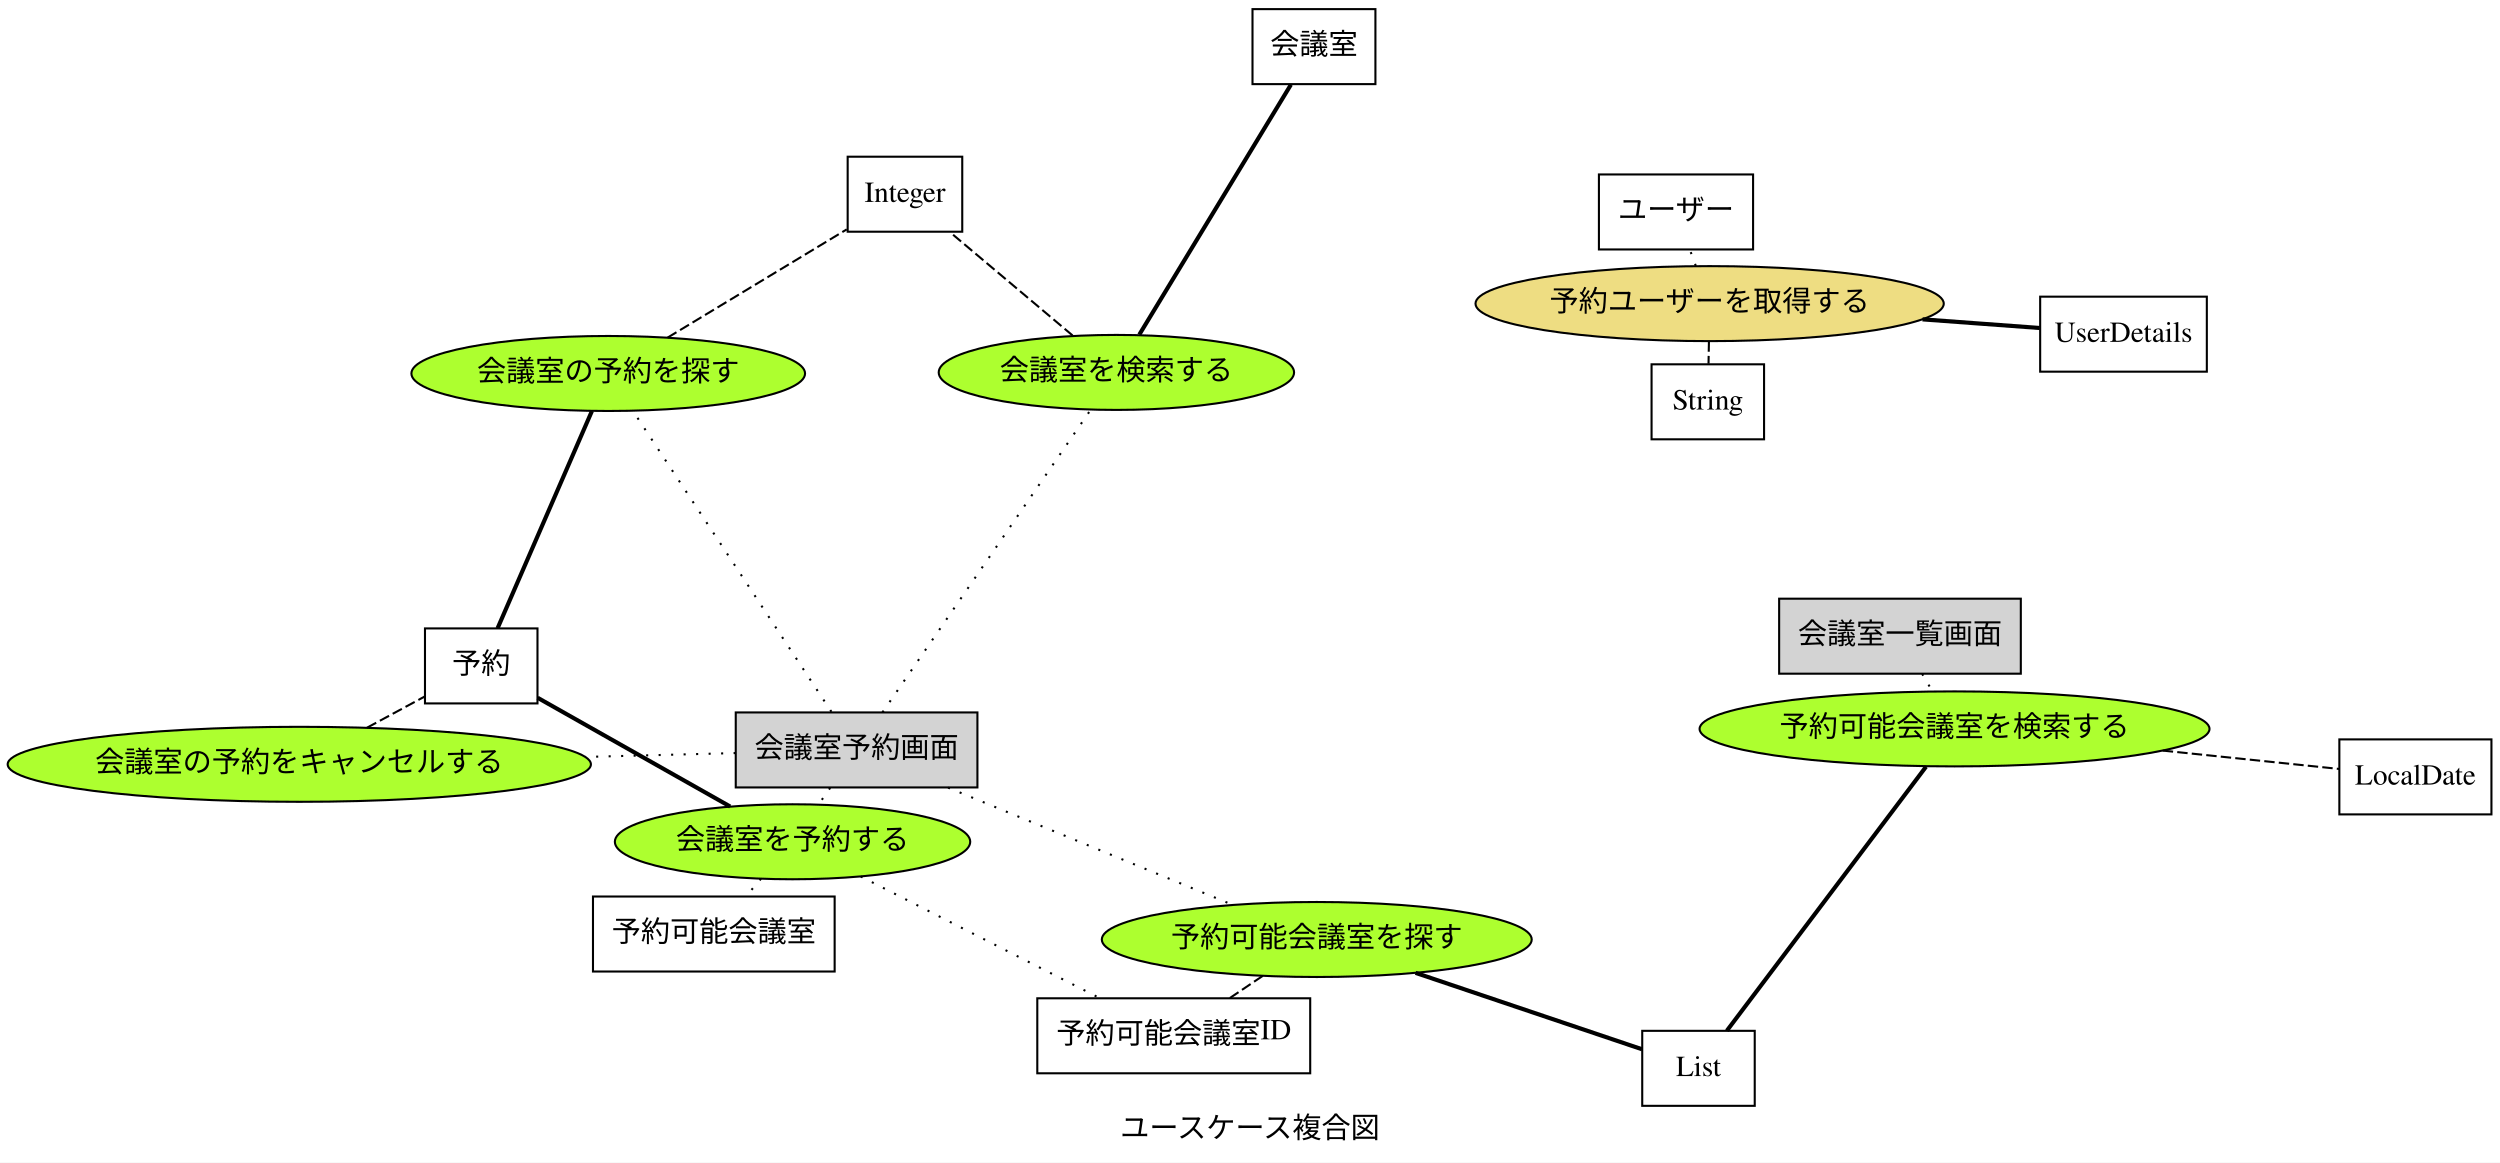
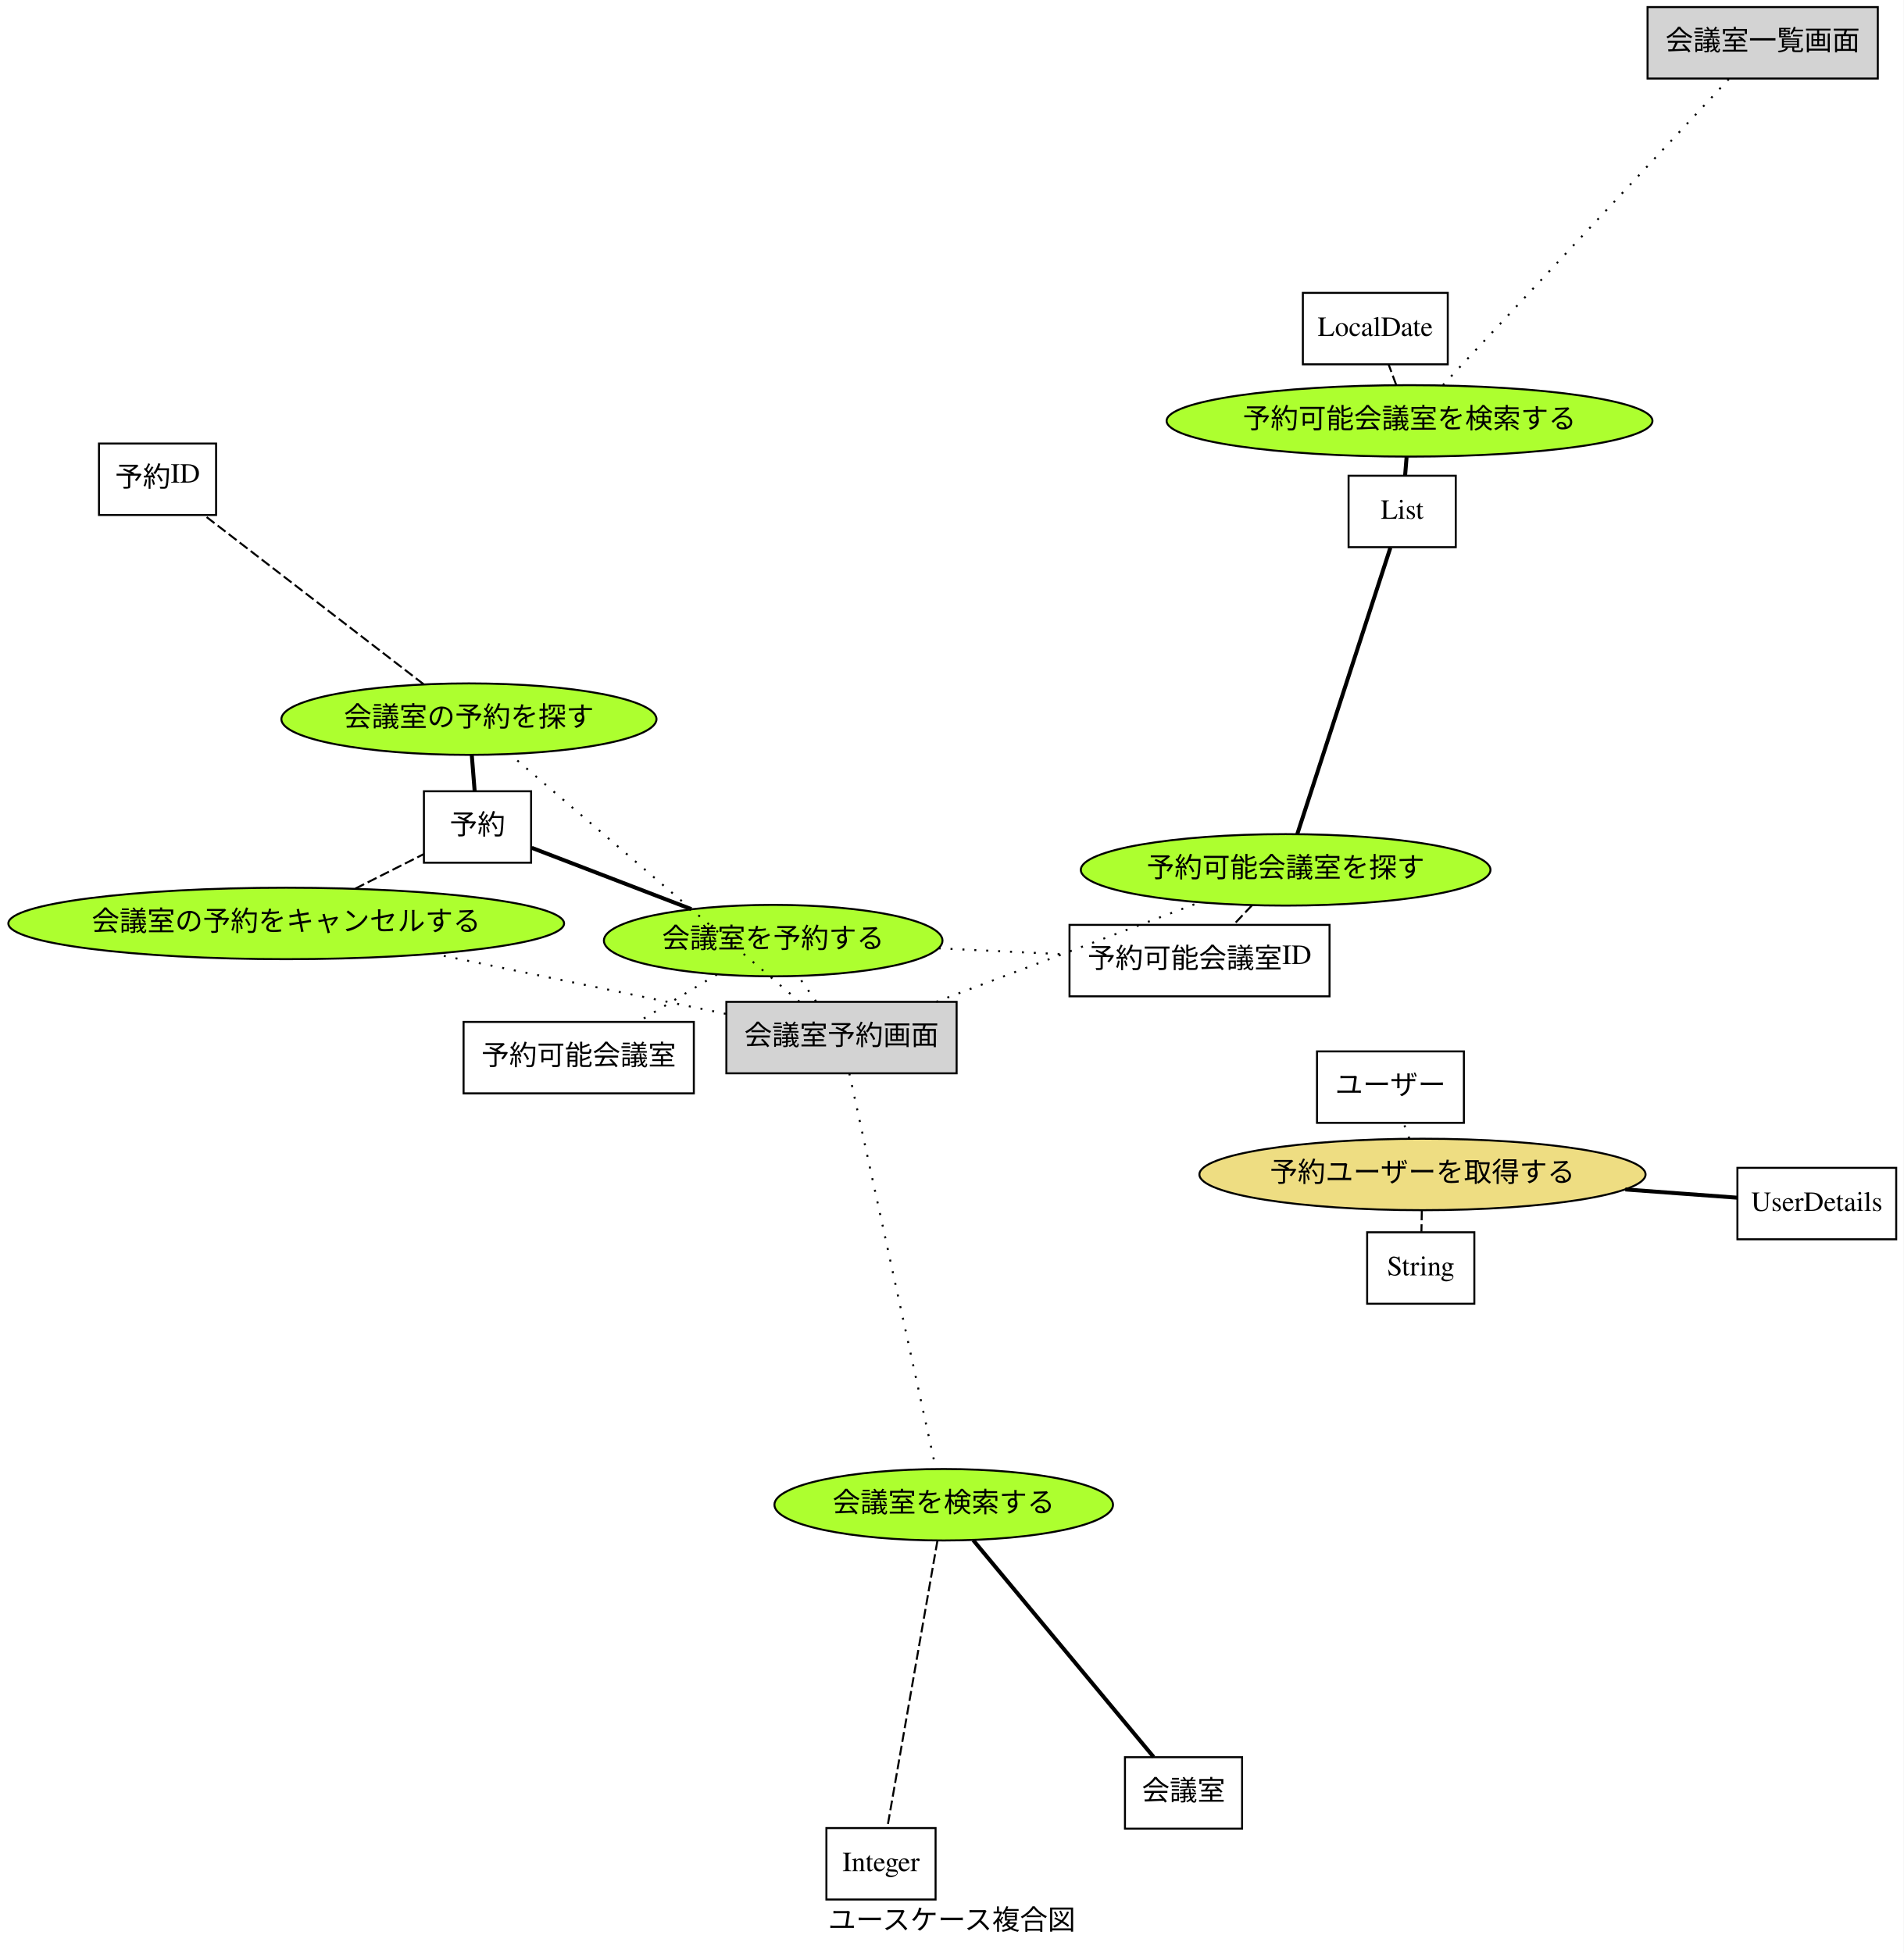
- <svg xmlns="http://www.w3.org/2000/svg" xmlns:xlink="http://www.w3.org/1999/xlink" width="1200px" height="558px" viewBox="0.00 0.00 1200.00 558.00">
-   <g id="graph0" class="graph" transform="scale(1.0 1.0) rotate(0) translate(4 531)">
-     <polygon fill="white" stroke="transparent" points="-4,27 -4,-531 1196,-531 1196,27 -4,27" />
-     <text text-anchor="middle" x="596" y="15.2" font-family="Times,serif" font-size="14.00">ユースケース複合図</text>
+ <svg xmlns="http://www.w3.org/2000/svg" xmlns:xlink="http://www.w3.org/1999/xlink" width="959px" height="984px" viewBox="0.00 0.00 959.00 984.00">
+   <g id="graph0" class="graph" transform="scale(1.0 1.0) rotate(0) translate(4 957)">
+     <polygon fill="white" stroke="transparent" points="-4,27 -4,-957 955,-957 955,27 -4,27" />
+     <text text-anchor="middle" x="475.5" y="15.2" font-family="Times,serif" font-size="14.00">ユースケース複合図</text>
    <g id="node1" class="node">
      <g id="a_node1">
        <a xlink:href="https://github.com/system-sekkei/library/tree/master/src/main/java/mrs/application/service/reservation/ReservationService.java" xlink:title="ReservationService.cancel(Reservation)">
-           <ellipse fill="greenyellow" stroke="black" cx="139.66" cy="-164.13" rx="139.98" ry="18" />
-           <text text-anchor="middle" x="139.66" y="-160.43" font-family="Times,serif" font-size="14.00">
+           <ellipse fill="greenyellow" stroke="black" cx="140.19" cy="-491.73" rx="139.98" ry="18" />
+           <text text-anchor="middle" x="140.19" y="-488.03" font-family="Times,serif" font-size="14.00">
                        会議室の予約をキャンセルする
                    </text>
        </a>
      </g>
    </g>
    <g id="node2" class="node">
      <g id="a_node2">
        <a xlink:title="Reservation">
-           <polygon fill="none" stroke="black" points="253.99,-229.36 199.99,-229.36 199.99,-193.36 253.99,-193.36 253.99,-229.36" />
-           <text text-anchor="middle" x="226.99" y="-207.66" font-family="Times,serif" font-size="14.00">予約
+           <polygon fill="none" stroke="black" points="263.56,-558.33 209.56,-558.33 209.56,-522.33 263.56,-522.33 263.56,-558.33" />
+           <text text-anchor="middle" x="236.56" y="-536.63" font-family="Times,serif" font-size="14.00">予約
                    </text>
        </a>
      </g>
    </g>
    <g id="edge1" class="edge">
-       <path fill="none" stroke="black" stroke-dasharray="5,2" d="M172.18,-181.71C181.3,-186.64 191.11,-191.95 199.88,-196.69" />
+       <path fill="none" stroke="black" stroke-dasharray="5,2" d="M174.98,-509.27C186.3,-514.99 198.7,-521.24 209.38,-526.62" />
    </g>
    <g id="node4" class="node">
      <g id="a_node4">
-         <a xlink:href="https://github.com/system-sekkei/library/tree/master/src/main/java/mrs/application/service/reservation/ReservationService.java" xlink:title="ReservationService.findOne(Integer)">
-           <ellipse fill="greenyellow" stroke="black" cx="287.95" cy="-351.73" rx="94.48" ry="18" />
-           <text text-anchor="middle" x="287.95" y="-348.03" font-family="Times,serif" font-size="14.00">
+         <a xlink:href="https://github.com/system-sekkei/library/tree/master/src/main/java/mrs/application/service/reservation/ReservationService.java" xlink:title="ReservationService.findOne(ReservationId)">
+           <ellipse fill="greenyellow" stroke="black" cx="232.24" cy="-594.67" rx="94.48" ry="18" />
+           <text text-anchor="middle" x="232.24" y="-590.97" font-family="Times,serif" font-size="14.00">
                        会議室の予約を探す
                    </text>
        </a>
      </g>
    </g>
    <g id="edge3" class="edge">
-       <path fill="none" stroke="black" stroke-width="2" d="M234.83,-229.42C246.54,-256.37 268.45,-306.82 280.14,-333.74" />
+       <path fill="none" stroke="black" stroke-width="2" d="M235.12,-558.43C234.66,-564.23 234.15,-570.66 233.69,-576.47" />
    </g>
    <g id="node9" class="node">
      <g id="a_node9">
        <a xlink:href="https://github.com/system-sekkei/library/tree/master/src/main/java/mrs/application/service/reservation/ReservationService.java" xlink:title="ReservationService.reserve(Reservation)">
-           <ellipse fill="greenyellow" stroke="black" cx="376.42" cy="-126.95" rx="85.29" ry="18" />
-           <text text-anchor="middle" x="376.42" y="-123.25" font-family="Times,serif" font-size="14.00">
+           <ellipse fill="greenyellow" stroke="black" cx="385.52" cy="-483.09" rx="85.29" ry="18" />
+           <text text-anchor="middle" x="385.52" y="-479.39" font-family="Times,serif" font-size="14.00">
                        会議室を予約する
                    </text>
        </a>
      </g>
    </g>
    <g id="edge9" class="edge">
-       <path fill="none" stroke="black" stroke-width="2" d="M254.05,-196.07C280.12,-181.34 319.49,-159.11 346.48,-143.86" />
+       <path fill="none" stroke="black" stroke-width="2" d="M263.88,-529.83C286.39,-521.18 318.67,-508.78 344.31,-498.93" />
    </g>
    <g id="node3" class="node">
      <g id="a_node3">
        <a xlink:title="ReservationsController">
-           <polygon fill="lightgray" stroke="black" points="465.16,-189.03 349.16,-189.03 349.16,-153.03 465.16,-153.03 465.16,-189.03" />
-           <text text-anchor="middle" x="407.16" y="-167.33" font-family="Times,serif" font-size="14.00">
+           <polygon fill="lightgray" stroke="black" points="477.93,-452.22 361.93,-452.22 361.93,-416.22 477.93,-416.22 477.93,-452.22" />
+           <text text-anchor="middle" x="419.93" y="-430.52" font-family="Times,serif" font-size="14.00">
                        会議室予約画面
                    </text>
        </a>
      </g>
    </g>
    <g id="edge2" class="edge">
-       <path fill="none" stroke="black" stroke-dasharray="1,5" d="M349.12,-169.53C327.68,-168.98 302.38,-168.32 276.91,-167.67" />
+       <path fill="none" stroke="black" stroke-dasharray="1,5" d="M361.62,-446.2C318.87,-454.99 260.49,-467 214.41,-476.47" />
    </g>
    <g id="edge5" class="edge">
-       <path fill="none" stroke="black" stroke-dasharray="1,5" d="M395.08,-189.35C372.17,-224.07 322.69,-299.08 299.89,-333.63" />
+       <path fill="none" stroke="black" stroke-dasharray="1,5" d="M398.76,-452.31C362.52,-483.29 289.03,-546.12 253.04,-576.89" />
    </g>
    <g id="node6" class="node">
      <g id="a_node6">
        <a xlink:href="https://github.com/system-sekkei/library/tree/master/src/main/java/mrs/application/service/reservation/ReservationService.java" xlink:title="ReservationService.findReservations(ReservableRoomId)">
-           <ellipse fill="greenyellow" stroke="black" cx="628.05" cy="-80.04" rx="103.18" ry="18" />
-           <text text-anchor="middle" x="628.05" y="-76.34" font-family="Times,serif" font-size="14.00">
+           <ellipse fill="greenyellow" stroke="black" cx="643.69" cy="-518.73" rx="103.18" ry="18" />
+           <text text-anchor="middle" x="643.69" y="-515.03" font-family="Times,serif" font-size="14.00">
                        予約可能会議室を探す
                    </text>
        </a>
      </g>
    </g>
    <g id="edge8" class="edge">
-       <path fill="none" stroke="black" stroke-dasharray="1,5" d="M451.07,-152.94C490.82,-136.56 548.92,-112.63 587.58,-96.71" />
+       <path fill="none" stroke="black" stroke-dasharray="1,5" d="M467.65,-452.24C506.93,-467.08 562.14,-487.93 600.21,-502.3" />
    </g>
    <g id="edge12" class="edge">
-       <path fill="none" stroke="black" stroke-dasharray="1,5" d="M394.48,-152.84C392.63,-150.19 390.72,-147.45 388.88,-144.8" />
+       <path fill="none" stroke="black" stroke-dasharray="1,5" d="M407.12,-452.42C404.21,-456.54 401.13,-460.92 398.23,-465.04" />
    </g>
    <g id="node11" class="node">
      <g id="a_node11">
        <a xlink:href="https://github.com/system-sekkei/library/tree/master/src/main/java/mrs/application/service/room/RoomService.java" xlink:title="RoomService.findMeetingRoom(Integer)">
-           <ellipse fill="greenyellow" stroke="black" cx="531.87" cy="-352.24" rx="85.29" ry="18" />
-           <text text-anchor="middle" x="531.87" y="-348.54" font-family="Times,serif" font-size="14.00">
+           <ellipse fill="greenyellow" stroke="black" cx="471.43" cy="-198.85" rx="85.29" ry="18" />
+           <text text-anchor="middle" x="471.43" y="-195.15" font-family="Times,serif" font-size="14.00">
                        会議室を検索する
                    </text>
        </a>
      </g>
    </g>
    <g id="edge15" class="edge">
-       <path fill="none" stroke="black" stroke-dasharray="1,5" d="M419.58,-189.06C443.48,-223.8 495.64,-299.6 519.51,-334.28" />
+       <path fill="none" stroke="black" stroke-dasharray="1,5" d="M423.88,-416.14C433.47,-372.33 457.86,-260.87 467.46,-216.99" />
    </g>
    <g id="node5" class="node">
      <g id="a_node5">
-         <a xlink:title="Integer">
-           <polygon fill="none" stroke="black" points="457.88,-455.78 402.88,-455.78 402.88,-419.78 457.88,-419.78 457.88,-455.78" />
-           <text text-anchor="middle" x="430.38" y="-434.08" font-family="Times,serif" font-size="14.00">
-                         Integer
+         <a xlink:title="ReservationId">
+           <polygon fill="none" stroke="black" points="104.86,-733.53 45.86,-733.53 45.86,-697.53 104.86,-697.53 104.86,-733.53" />
+           <text text-anchor="middle" x="75.36" y="-711.83" font-family="Times,serif" font-size="14.00">予約ID
                    </text>
        </a>
      </g>
    </g>
    <g id="edge4" class="edge">
-       <path fill="none" stroke="black" stroke-dasharray="5,2" d="M316.43,-368.94C341.43,-384.04 377.59,-405.89 402.44,-420.9" />
+       <path fill="none" stroke="black" stroke-dasharray="5,2" d="M209.43,-612.25C179.94,-634.96 128.84,-674.33 98.97,-697.34" />
    </g>
    <g id="node8" class="node">
      <g id="a_node8">
        <a xlink:title="ReservableRoomId">
-           <polygon fill="none" stroke="black" points="624.9,-51.82 493.9,-51.82 493.9,-15.82 624.9,-15.82 624.9,-51.82" />
-           <text text-anchor="middle" x="559.4" y="-30.12" font-family="Times,serif" font-size="14.00">
+           <polygon fill="none" stroke="black" points="665.8,-491.01 534.8,-491.01 534.8,-455.01 665.8,-455.01 665.8,-491.01" />
+           <text text-anchor="middle" x="600.3" y="-469.31" font-family="Times,serif" font-size="14.00">
                        予約可能会議室ID
                    </text>
        </a>
      </g>
    </g>
    <g id="edge7" class="edge">
-       <path fill="none" stroke="black" stroke-dasharray="5,2" d="M602.1,-62.57C596.93,-59.09 591.5,-55.43 586.3,-51.93" />
+       <path fill="none" stroke="black" stroke-dasharray="5,2" d="M626.79,-500.92C623.75,-497.71 620.57,-494.36 617.51,-491.14" />
    </g>
    <g id="node7" class="node">
      <g id="a_node7">
        <a xlink:title="List">
-           <polygon fill="none" stroke="black" points="838.27,-36.2 784.27,-36.2 784.27,-0.2 838.27,-0.2 838.27,-36.2" />
-           <text text-anchor="middle" x="811.27" y="-14.5" font-family="Times,serif" font-size="14.00">List
+           <polygon fill="none" stroke="black" points="729.39,-717.31 675.39,-717.31 675.39,-681.31 729.39,-681.31 729.39,-717.31" />
+           <text text-anchor="middle" x="702.39" y="-695.61" font-family="Times,serif" font-size="14.00">List
                    </text>
        </a>
      </g>
    </g>
    <g id="edge6" class="edge">
-       <path fill="none" stroke="black" stroke-width="2" d="M784.23,-27.33C755.66,-36.97 710.05,-52.36 675.47,-64.03" />
-     </g>
-     <g id="node13" class="node">
-       <g id="a_node13">
+       <path fill="none" stroke="black" stroke-width="2" d="M696.44,-681C685.16,-646.3 660.8,-571.35 649.57,-536.82" />
+     </g>
+     <g id="node14" class="node">
+       <g id="a_node14">
        <a xlink:href="https://github.com/system-sekkei/library/tree/master/src/main/java/mrs/application/service/room/RoomService.java" xlink:title="RoomService.findReservableRooms(LocalDate)">
-           <ellipse fill="greenyellow" stroke="black" cx="934.18" cy="-181.13" rx="122.38" ry="18" />
-           <text text-anchor="middle" x="934.18" y="-177.43" font-family="Times,serif" font-size="14.00">
+           <ellipse fill="greenyellow" stroke="black" cx="706.1" cy="-744.94" rx="122.38" ry="18" />
+           <text text-anchor="middle" x="706.1" y="-741.24" font-family="Times,serif" font-size="14.00">
                        予約可能会議室を検索する
                    </text>
        </a>
      </g>
    </g>
    <g id="edge16" class="edge">
-       <path fill="none" stroke="black" stroke-width="2" d="M824.89,-36.26C848.52,-67.58 896.83,-131.62 920.5,-162.99" />
+       <path fill="none" stroke="black" stroke-width="2" d="M703.86,-717.34C704.11,-720.43 704.37,-723.64 704.62,-726.73" />
    </g>
    <g id="edge11" class="edge">
-       <path fill="none" stroke="black" stroke-dasharray="1,5" d="M409.14,-110.3C441.41,-93.87 490.62,-68.83 523.85,-51.92" />
+       <path fill="none" stroke="black" stroke-dasharray="1,5" d="M468.87,-479.18C490.68,-478.15 513.89,-477.07 534.64,-476.09" />
    </g>
    <g id="node10" class="node">
      <g id="a_node10">
        <a xlink:title="ReservableRoom">
-           <polygon fill="none" stroke="black" points="396.63,-100.67 280.63,-100.67 280.63,-64.67 396.63,-64.67 396.63,-100.67" />
-           <text text-anchor="middle" x="338.63" y="-78.97" font-family="Times,serif" font-size="14.00">
+           <polygon fill="none" stroke="black" points="345.54,-442.12 229.54,-442.12 229.54,-406.12 345.54,-406.12 345.54,-442.12" />
+           <text text-anchor="middle" x="287.54" y="-420.42" font-family="Times,serif" font-size="14.00">
                        予約可能会議室
                    </text>
        </a>
      </g>
    </g>
    <g id="edge10" class="edge">
-       <path fill="none" stroke="black" stroke-dasharray="1,5" d="M361.27,-109.2C358.89,-106.4 356.42,-103.52 354.03,-100.72" />
+       <path fill="none" stroke="black" stroke-dasharray="1,5" d="M357.18,-466.03C344.75,-458.55 330.14,-449.76 317.52,-442.16" />
+     </g>
+     <g id="node13" class="node">
+       <g id="a_node13">
+         <a xlink:title="Integer">
+           <polygon fill="none" stroke="black" points="467.33,-35.95 412.33,-35.95 412.33,0.05 467.33,0.05 467.33,-35.95" />
+           <text text-anchor="middle" x="439.83" y="-14.25" font-family="Times,serif" font-size="14.00">
+                         Integer
+                     </text>
+         </a>
+       </g>
    </g>
    <g id="edge14" class="edge">
-       <path fill="none" stroke="black" stroke-dasharray="5,2" d="M510.84,-369.97C493.66,-384.45 469.45,-404.85 452.08,-419.49" />
+       <path fill="none" stroke="black" stroke-dasharray="5,2" d="M468.28,-180.84C462.24,-146.26 449.08,-70.89 443.01,-36.15" />
    </g>
    <g id="node12" class="node">
      <g id="a_node12">
        <a xlink:title="MeetingRoom">
-           <polygon fill="none" stroke="black" points="656.2,-526.62 597.2,-526.62 597.2,-490.62 656.2,-490.62 656.2,-526.62" />
-           <text text-anchor="middle" x="626.7" y="-504.92" font-family="Times,serif" font-size="14.00">会議室
+           <polygon fill="none" stroke="black" points="621.74,-71.65 562.74,-71.65 562.74,-35.65 621.74,-35.65 621.74,-71.65" />
+           <text text-anchor="middle" x="592.24" y="-49.95" font-family="Times,serif" font-size="14.00">会議室
                    </text>
        </a>
      </g>
    </g>
    <g id="edge13" class="edge">
-       <path fill="none" stroke="black" stroke-width="2" d="M615.64,-490.37C597.36,-460.24 561.09,-400.43 542.86,-370.37" />
-     </g>
-     <g id="node14" class="node">
-       <g id="a_node14">
-         <a xlink:title="LocalDate">
-           <polygon fill="none" stroke="black" points="1191.89,-176.09 1118.89,-176.09 1118.89,-140.09 1191.89,-140.09 1191.89,-176.09" />
-           <text text-anchor="middle" x="1155.39" y="-154.39" font-family="Times,serif" font-size="14.00">
-                         LocalDate
-                     </text>
-         </a>
-       </g>
-     </g>
-     <g id="edge17" class="edge">
-       <path fill="none" stroke="black" stroke-dasharray="5,2" d="M1034.11,-170.72C1064.33,-167.58 1095.64,-164.32 1118.87,-161.9" />
+       <path fill="none" stroke="black" stroke-width="2" d="M577.18,-71.75C553.9,-99.72 509.46,-153.15 486.3,-180.98" />
    </g>
    <g id="node15" class="node">
      <g id="a_node15">
-         <a xlink:title="RoomsController">
-           <polygon fill="lightgray" stroke="black" points="965.99,-243.63 849.99,-243.63 849.99,-207.63 965.99,-207.63 965.99,-243.63" />
-           <text text-anchor="middle" x="907.99" y="-221.93" font-family="Times,serif" font-size="14.00">
-                         会議室一覧画面
-                     </text>
-         </a>
-       </g>
-     </g>
-     <g id="edge18" class="edge">
-       <path fill="none" stroke="black" stroke-dasharray="1,5" d="M918.64,-207.53C920.29,-204.74 921.98,-201.86 923.62,-199.07" />
+         <a xlink:title="LocalDate">
+           <polygon fill="none" stroke="black" points="725.36,-809.44 652.36,-809.44 652.36,-773.44 725.36,-773.44 725.36,-809.44" />
+           <text text-anchor="middle" x="688.86" y="-787.74" font-family="Times,serif" font-size="14.00">
+                         LocalDate
+                     </text>
+         </a>
+       </g>
+     </g>
+     <g id="edge17" class="edge">
+       <path fill="none" stroke="black" stroke-dasharray="5,2" d="M699.38,-763.05C698.13,-766.41 696.83,-769.93 695.58,-773.3" />
    </g>
    <g id="node16" class="node">
      <g id="a_node16">
+         <a xlink:title="RoomsController">
+           <polygon fill="lightgray" stroke="black" points="942.01,-953.43 826.01,-953.43 826.01,-917.43 942.01,-917.43 942.01,-953.43" />
+           <text text-anchor="middle" x="884.01" y="-931.73" font-family="Times,serif" font-size="14.00">
+                         会議室一覧画面
+                     </text>
+         </a>
+       </g>
+     </g>
+     <g id="edge18" class="edge">
+       <path fill="none" stroke="black" stroke-dasharray="1,5" d="M866.95,-917.17C832.85,-880.66 756.68,-799.1 722.84,-762.87" />
+     </g>
+     <g id="node17" class="node">
+       <g id="a_node17">
        <a xlink:href="https://github.com/system-sekkei/library/tree/master/src/main/java/mrs/application/service/user/ReservationUserDetailsService.java" xlink:title="ReservationUserDetailsService.loadUserByUsername(String)">
-           <ellipse fill="#eedd82" stroke="black" cx="816.62" cy="-385.26" rx="112.38" ry="18" />
-           <text text-anchor="middle" x="816.62" y="-381.56" font-family="Times,serif" font-size="14.00">
+           <ellipse fill="#eedd82" stroke="black" cx="712.62" cy="-365.26" rx="112.38" ry="18" />
+           <text text-anchor="middle" x="712.62" y="-361.56" font-family="Times,serif" font-size="14.00">
                        予約ユーザーを取得する
                    </text>
        </a>
      </g>
+     </g>
+     <g id="node19" class="node">
+       <g id="a_node19">
+         <a xlink:title="String">
+           <polygon fill="none" stroke="black" points="738.75,-336.13 684.75,-336.13 684.75,-300.13 738.75,-300.13 738.75,-336.13" />
+           <text text-anchor="middle" x="711.75" y="-314.43" font-family="Times,serif" font-size="14.00">
+                         String
+                     </text>
+         </a>
+       </g>
+     </g>
+     <g id="edge20" class="edge">
+       <path fill="none" stroke="black" stroke-dasharray="5,2" d="M712.29,-347.17C712.22,-343.64 712.15,-339.94 712.09,-336.4" />
+     </g>
+     <g id="node20" class="node">
+       <g id="a_node20">
+         <a xlink:title="User">
+           <polygon fill="none" stroke="black" points="733.48,-427.26 659.48,-427.26 659.48,-391.26 733.48,-391.26 733.48,-427.26" />
+           <text text-anchor="middle" x="696.48" y="-405.56" font-family="Times,serif" font-size="14.00">ユーザー
+                     </text>
+         </a>
+       </g>
+     </g>
+     <g id="edge21" class="edge">
+       <path fill="none" stroke="black" stroke-dasharray="1,5" d="M705.97,-383.41C705.03,-385.97 704.06,-388.6 703.13,-391.15" />
    </g>
    <g id="node18" class="node">
      <g id="a_node18">
-         <a xlink:title="String">
-           <polygon fill="none" stroke="black" points="842.75,-356.13 788.75,-356.13 788.75,-320.13 842.75,-320.13 842.75,-356.13" />
-           <text text-anchor="middle" x="815.75" y="-334.43" font-family="Times,serif" font-size="14.00">
-                         String
-                     </text>
-         </a>
-       </g>
-     </g>
-     <g id="edge20" class="edge">
-       <path fill="none" stroke="black" stroke-dasharray="5,2" d="M816.29,-367.17C816.22,-363.64 816.15,-359.94 816.09,-356.4" />
-     </g>
-     <g id="node19" class="node">
-       <g id="a_node19">
-         <a xlink:title="User">
-           <polygon fill="none" stroke="black" points="837.48,-447.26 763.48,-447.26 763.48,-411.26 837.48,-411.26 837.48,-447.26" />
-           <text text-anchor="middle" x="800.48" y="-425.56" font-family="Times,serif" font-size="14.00">ユーザー
-                     </text>
-         </a>
-       </g>
-     </g>
-     <g id="edge21" class="edge">
-       <path fill="none" stroke="black" stroke-dasharray="1,5" d="M809.97,-403.41C809.03,-405.97 808.06,-408.6 807.13,-411.15" />
-     </g>
-     <g id="node17" class="node">
-       <g id="a_node17">
        <a xlink:title="UserDetails">
-           <polygon fill="none" stroke="black" points="1055.28,-388.6 975.28,-388.6 975.28,-352.6 1055.28,-352.6 1055.28,-388.6" />
-           <text text-anchor="middle" x="1015.28" y="-366.9" font-family="Times,serif" font-size="14.00">
+           <polygon fill="none" stroke="black" points="951.28,-368.6 871.28,-368.6 871.28,-332.6 951.28,-332.6 951.28,-368.6" />
+           <text text-anchor="middle" x="911.28" y="-346.9" font-family="Times,serif" font-size="14.00">
                        UserDetails
                    </text>
        </a>
      </g>
    </g>
    <g id="edge19" class="edge">
-       <path fill="none" stroke="black" stroke-width="2" d="M975.08,-373.56C958.64,-374.78 938.8,-376.24 918.81,-377.71" />
+       <path fill="none" stroke="black" stroke-width="2" d="M871.08,-353.56C854.64,-354.78 834.8,-356.24 814.81,-357.71" />
    </g>
  </g>
</svg>
